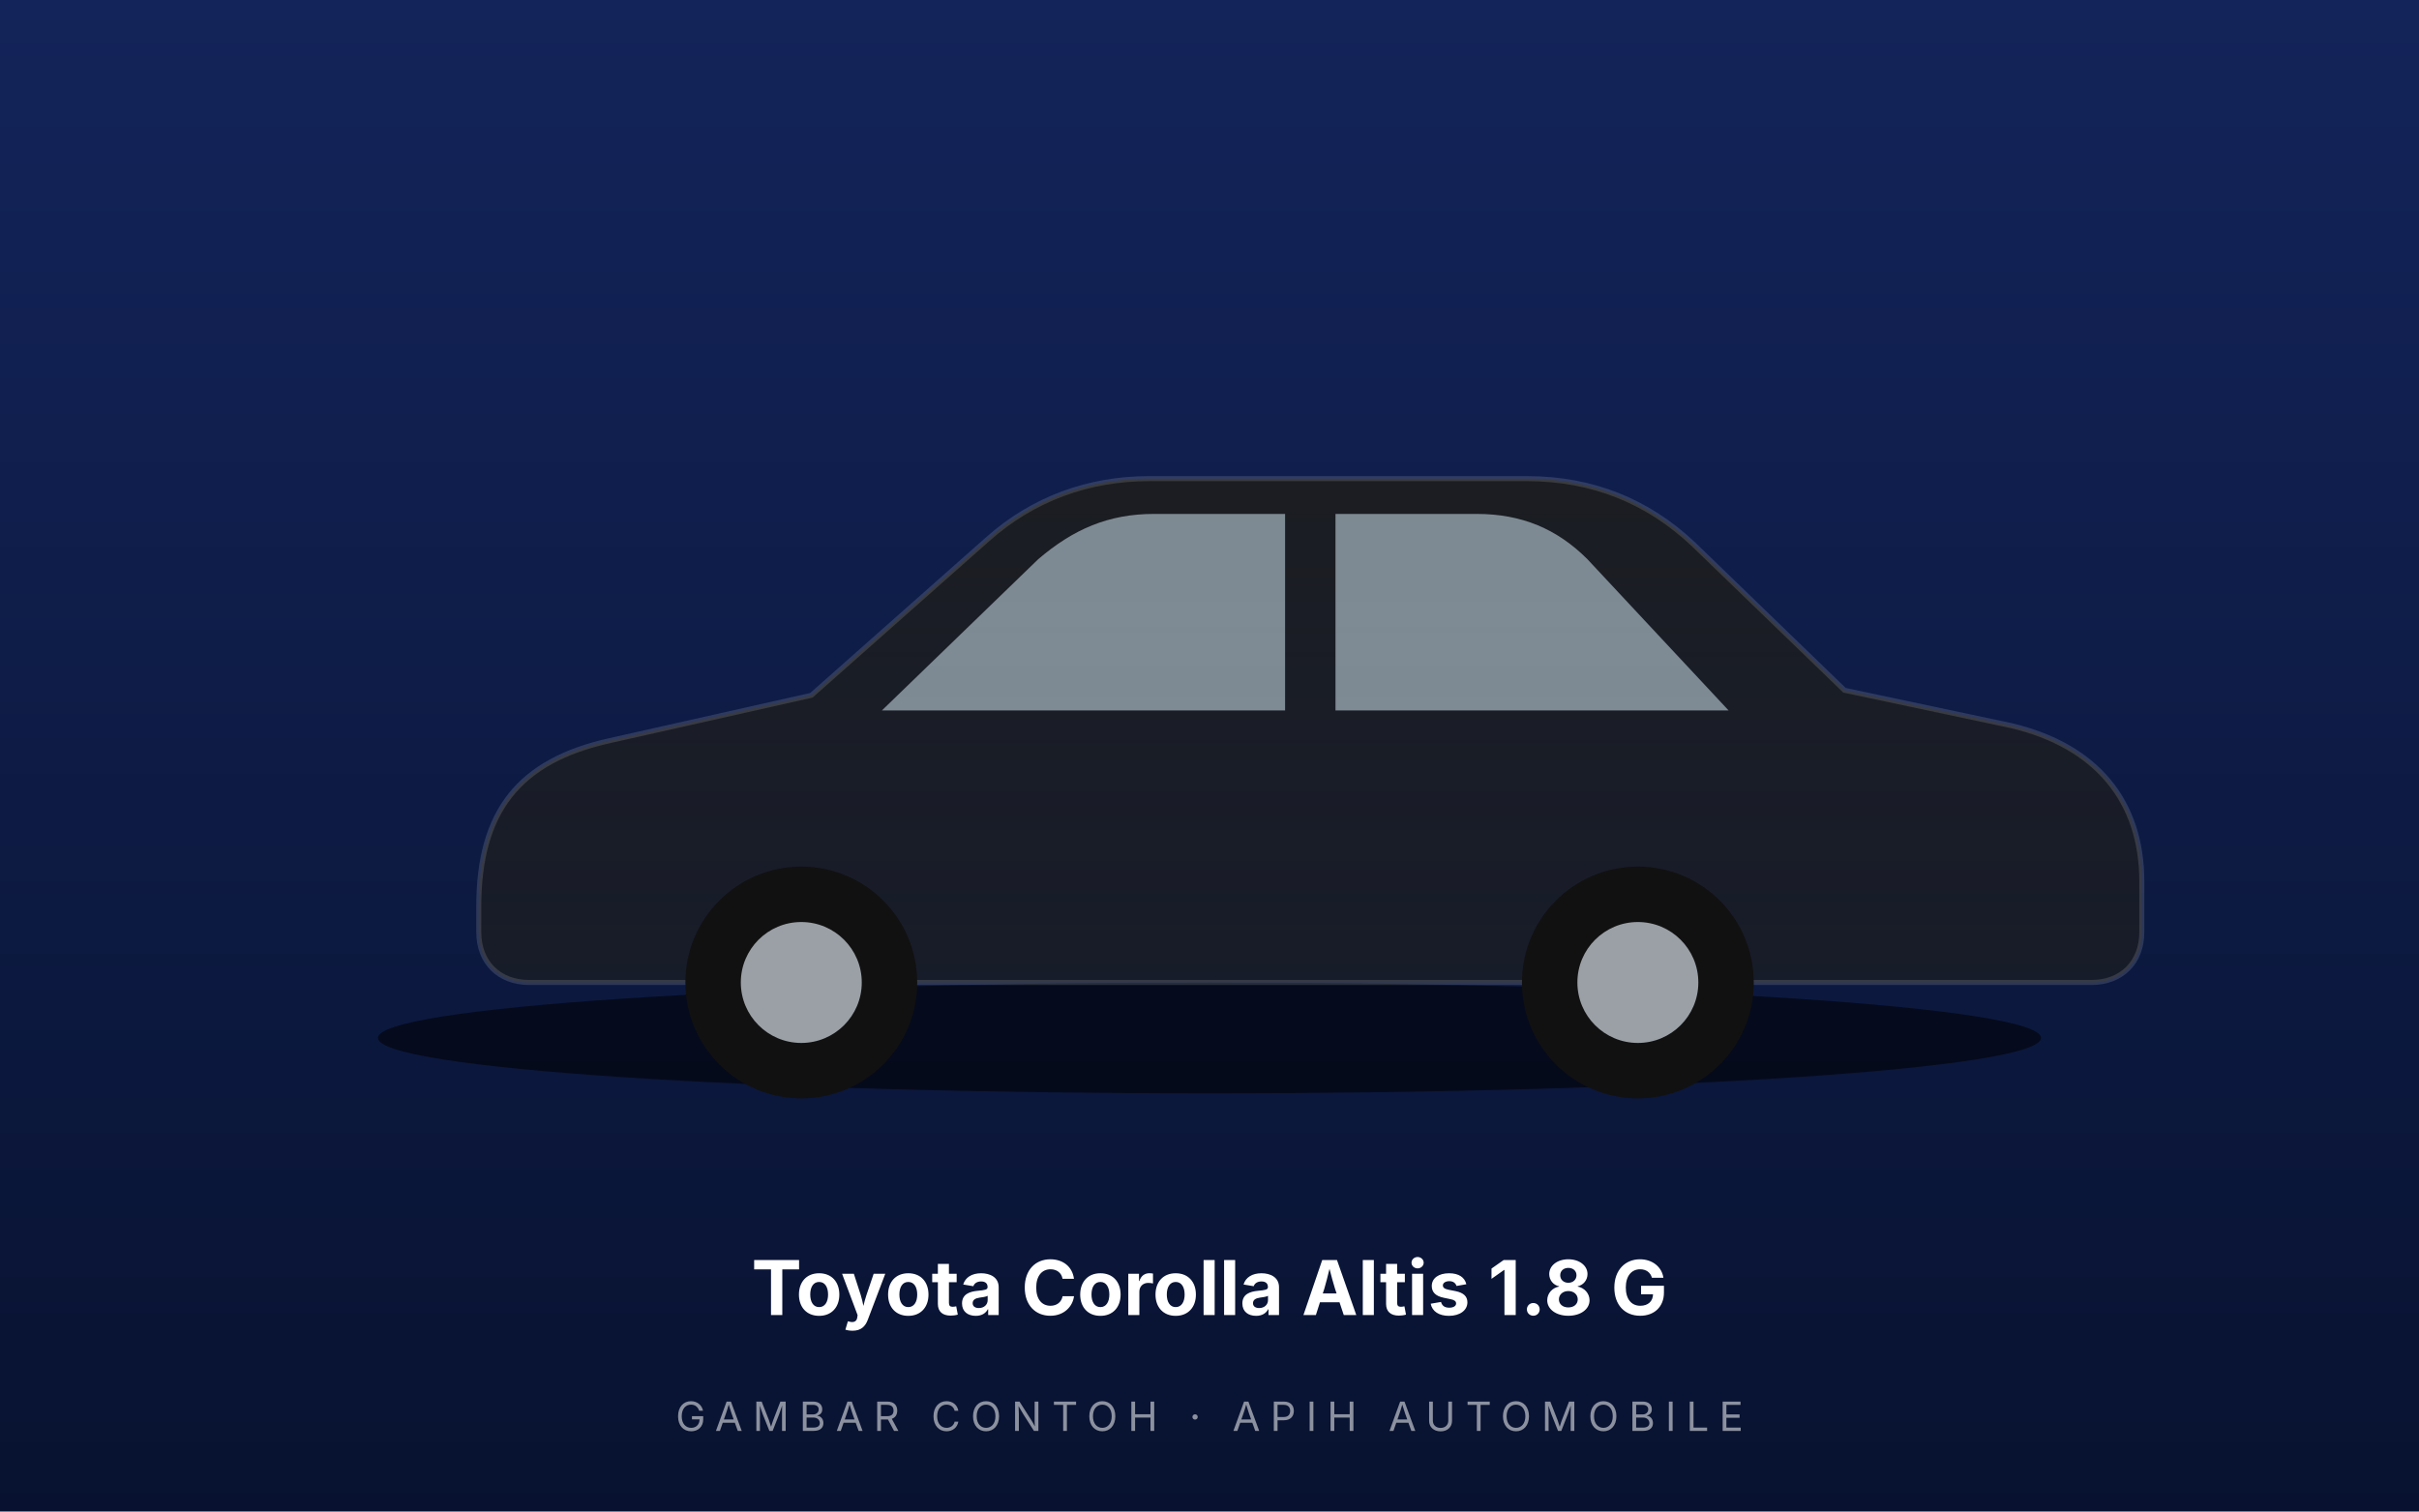
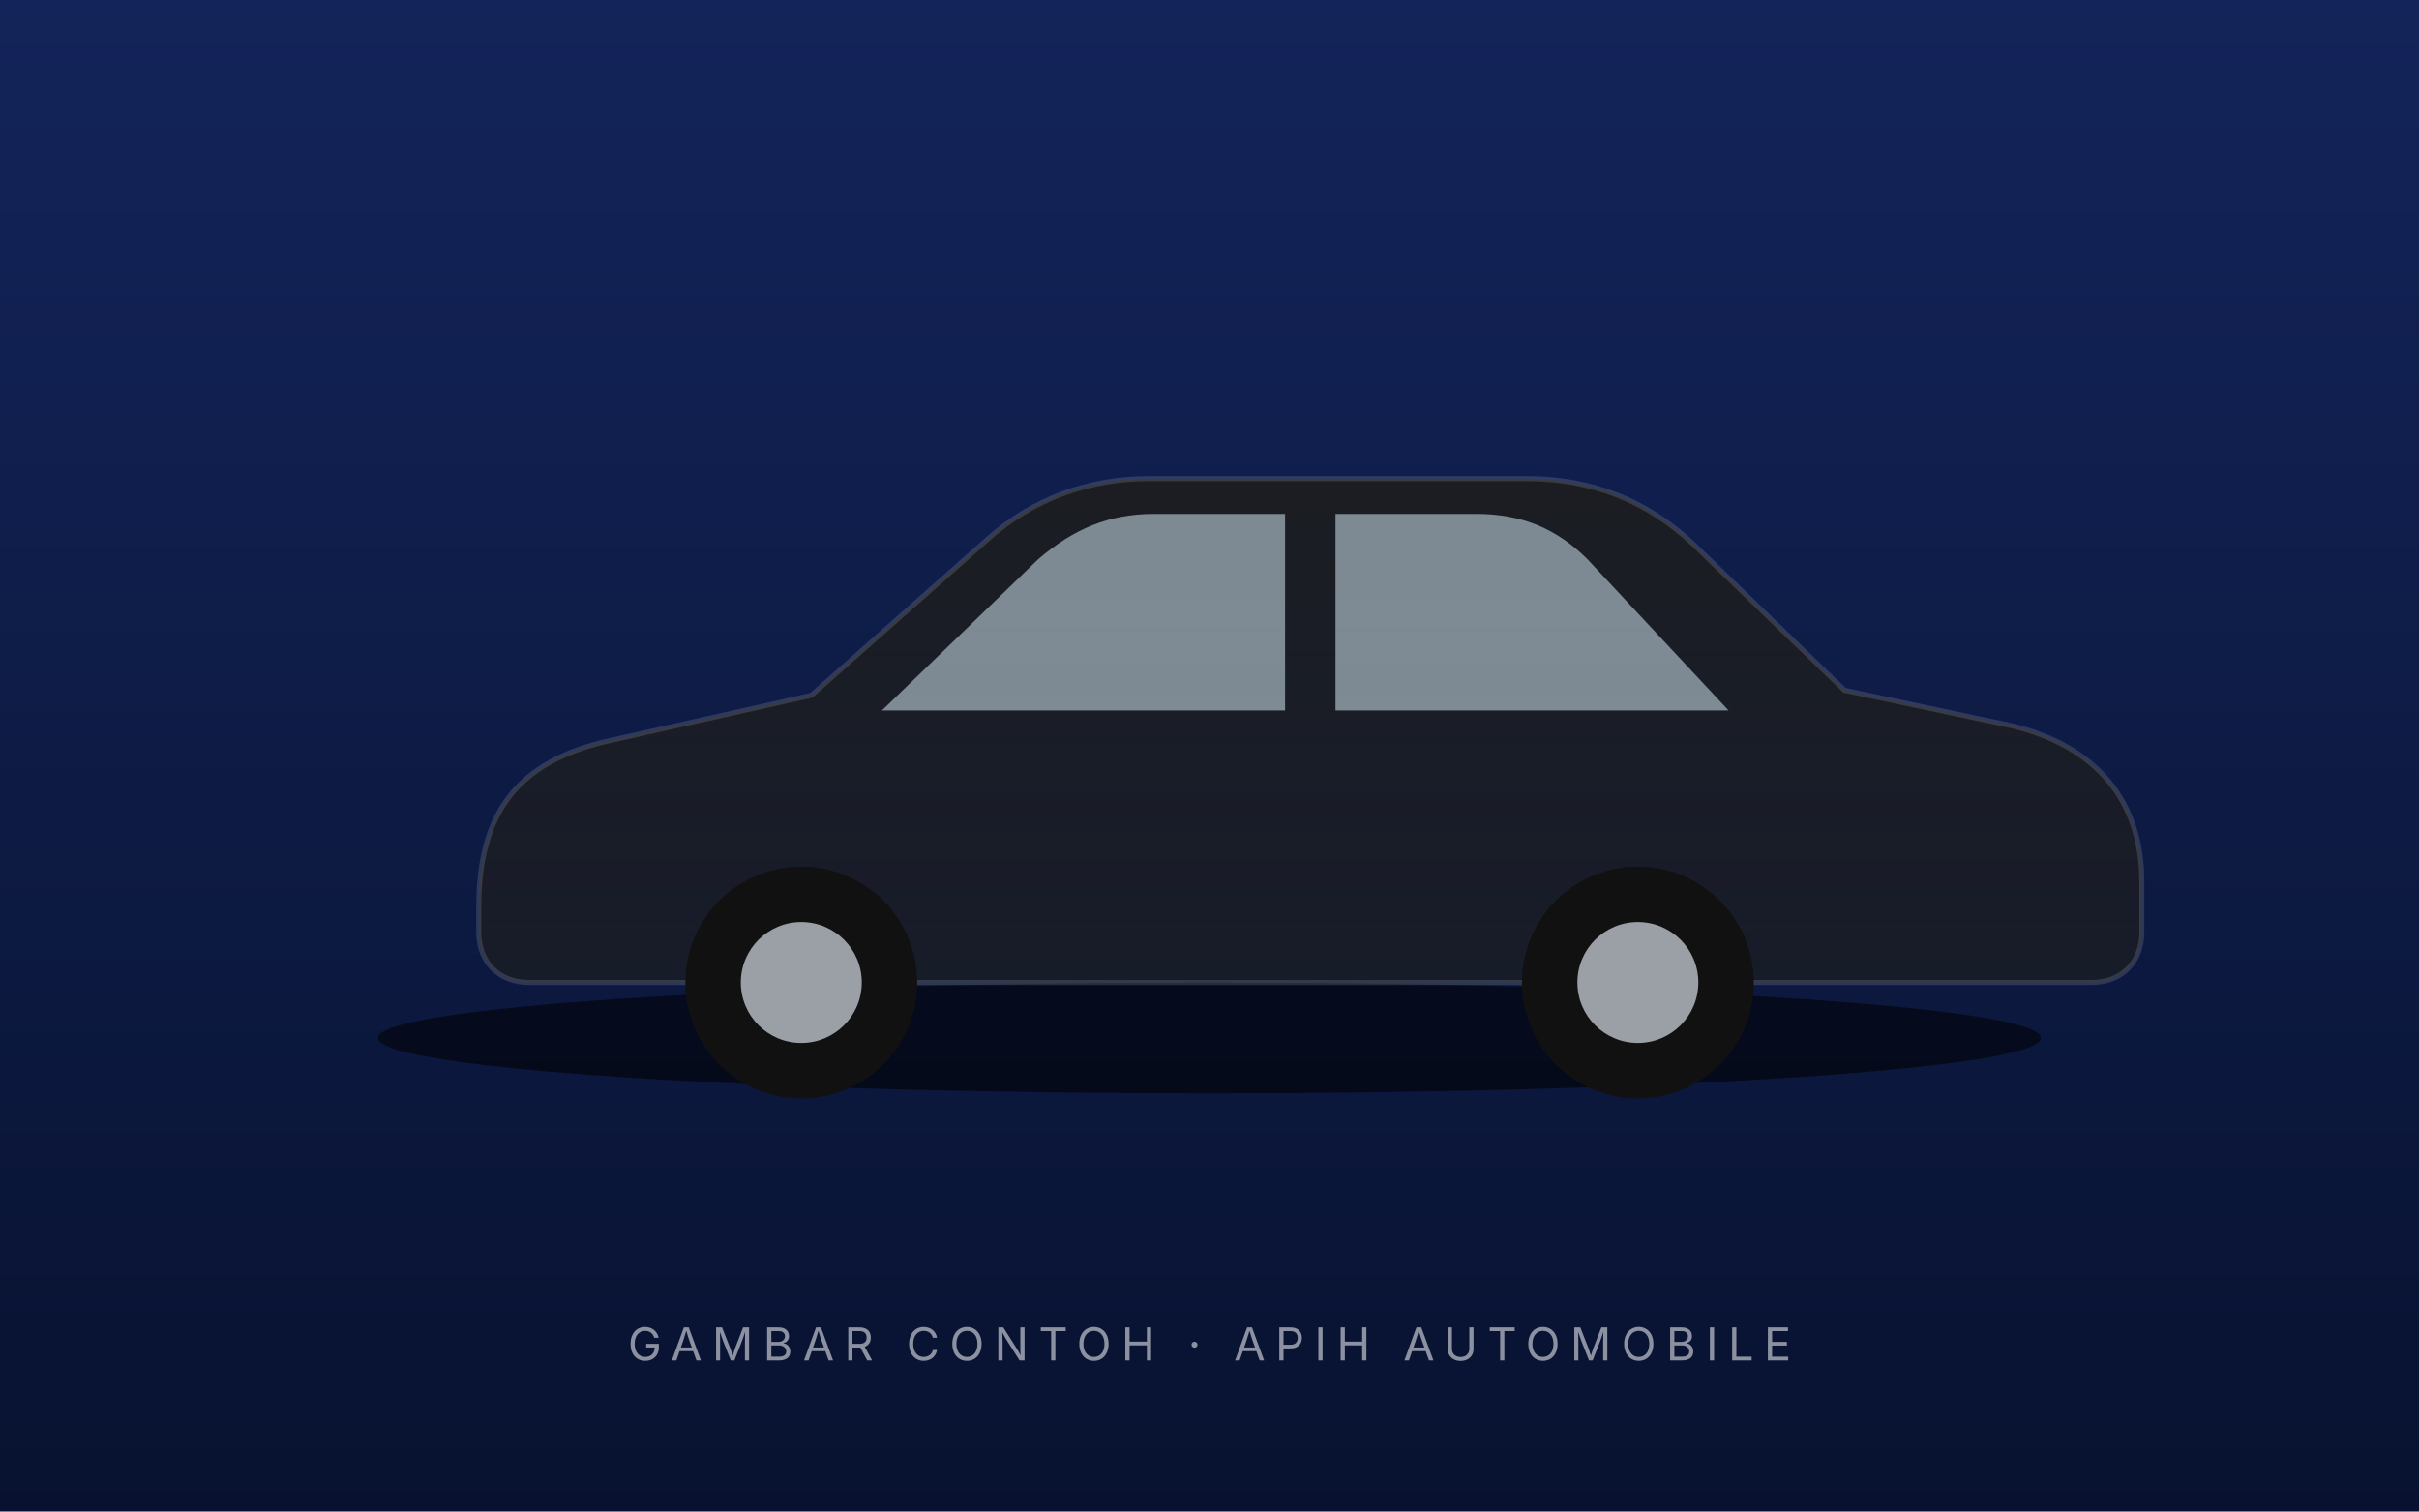
<svg xmlns="http://www.w3.org/2000/svg" viewBox="0 0 960 600">
  <defs>
    <linearGradient id="g" x1="0" y1="0" x2="0" y2="1">
      <stop offset="0" stop-color="#13245a" />
      <stop offset="1" stop-color="#081230" />
    </linearGradient>
    <linearGradient id="c" x1="0" y1="0" x2="0" y2="1">
      <stop offset="0" stop-color="#1b1d22" stop-opacity="1" />
      <stop offset="1" stop-color="#1b1d22" stop-opacity=".75" />
    </linearGradient>
  </defs>
  <rect width="960" height="600" fill="url(#g)" />
  <ellipse cx="480" cy="412" rx="330" ry="22" fill="#000" opacity=".55" />
  <path transform="translate(0,-40)" d="M190 400c0-38 16-58 52-66l80-18 70-62c18-16 40-24 64-24h150c26 0 48 9 66 26l60 58 66 14c34 8 52 30 52 62v20c0 12-8 20-20 20H210c-12 0-20-8-20-20z" fill="url(#c)" stroke="#ffffff22" stroke-width="2" />
  <path transform="translate(0,-40)" d="M412 262c14-12 28-18 46-18h52v78H350zM530 244h56c18 0 32 6 44 18l56 60H530z" fill="#cfe3ef" opacity=".55" />
  <circle cx="318" cy="390" r="46" fill="#111" />
  <circle cx="318" cy="390" r="24" fill="#9aa0a6" />
  <circle cx="650" cy="390" r="46" fill="#111" />
  <circle cx="650" cy="390" r="24" fill="#9aa0a6" />
-   <text x="480" y="522" text-anchor="middle" font-family="Inter,Arial,sans-serif" font-size="30" font-weight="700" fill="#ffffff">Toyota Corolla Altis 1.8 G</text>
-   <text x="480" y="80" text-anchor="middle" font-family="Inter,Arial,sans-serif" font-size="22" fill="#ffc61a" />
-   <text x="480" y="568" text-anchor="middle" font-family="Inter,Arial,sans-serif" font-size="16" letter-spacing="4" fill="#ffffff88">GAMBAR CONTOH · APIH AUTOMOBILE</text>
+   <text x="480" y="540" text-anchor="middle" font-family="Inter,Arial,sans-serif" font-size="18" letter-spacing="4" fill="#ffffff88">GAMBAR CONTOH · APIH AUTOMOBILE</text>
</svg>
